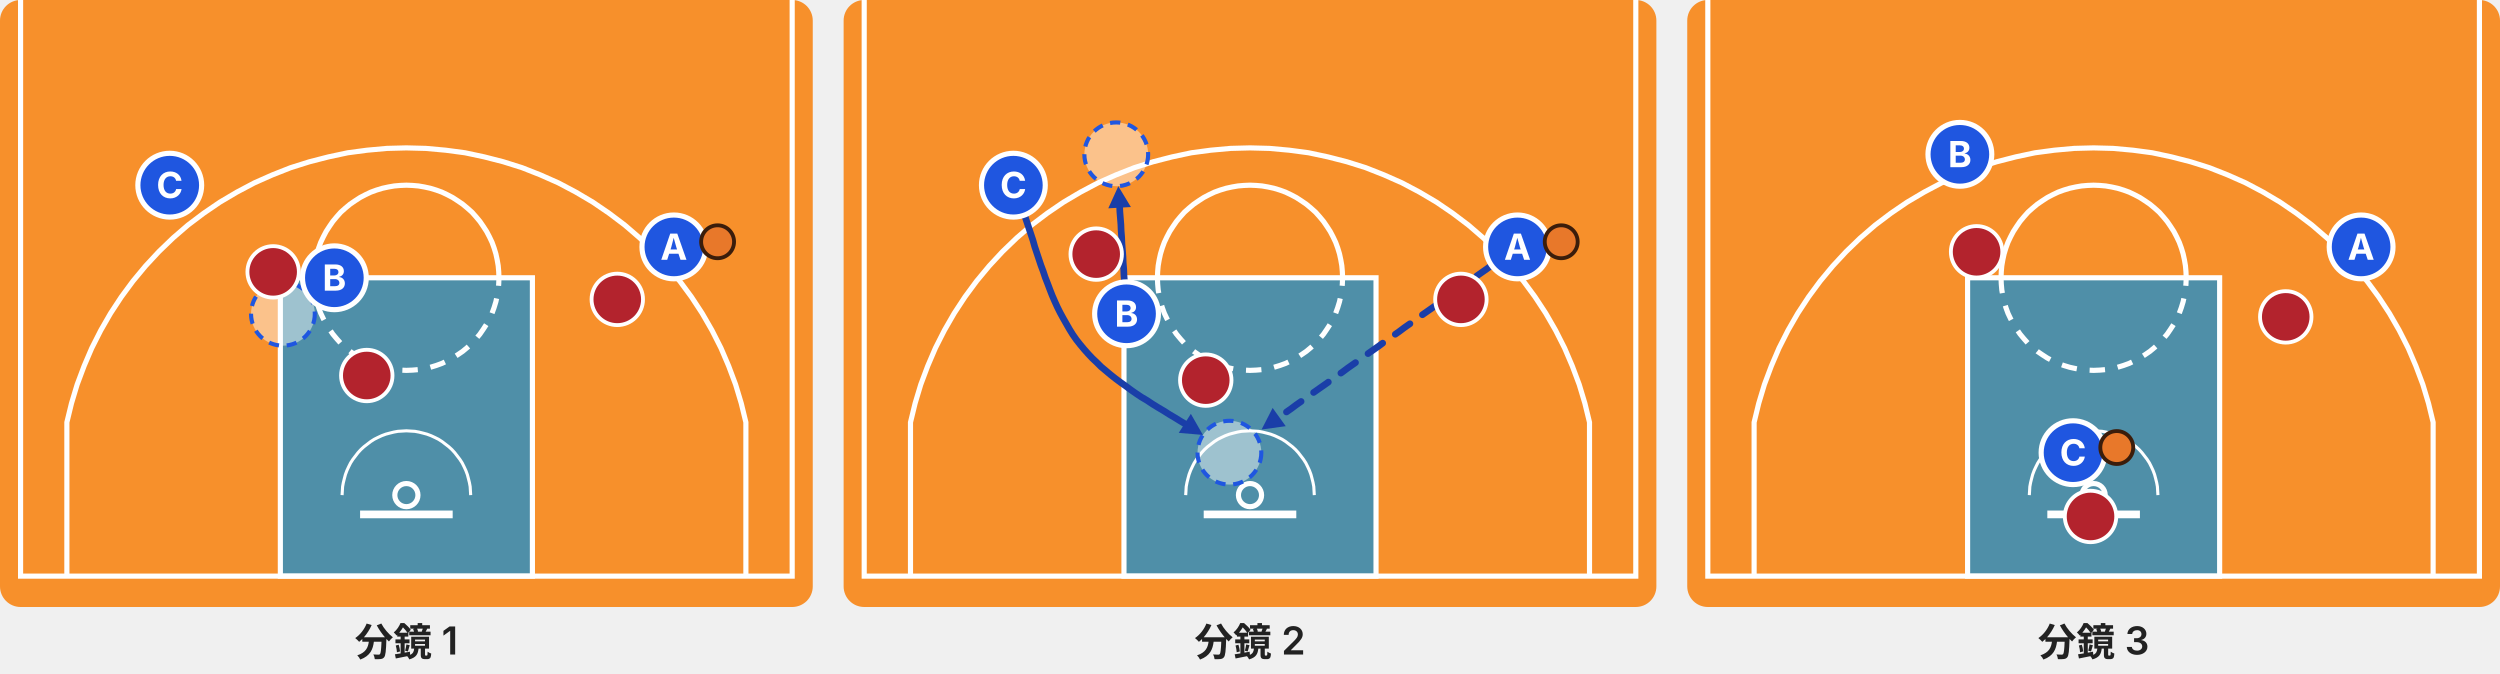
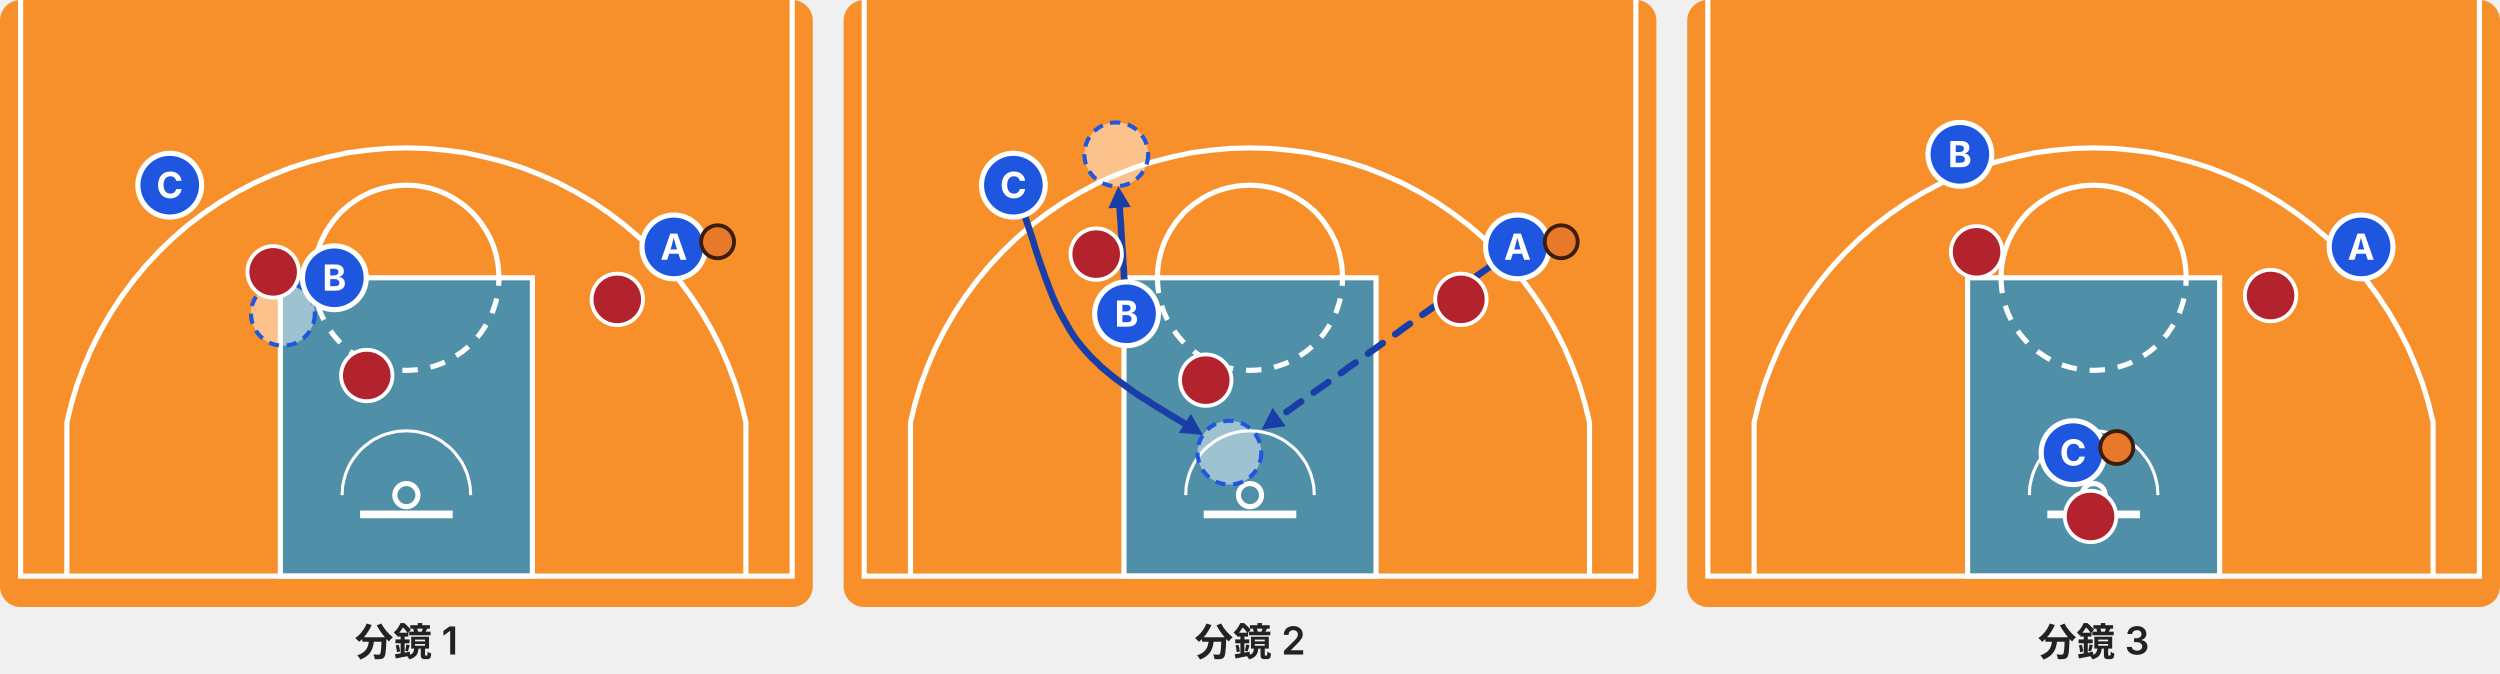
<svg xmlns="http://www.w3.org/2000/svg" viewBox="0 0 972.0 262.0" width="972.0" height="262.0" font-family="-apple-system, 'PingFang TC', 'Noto Sans TC', sans-serif">
  <g transform="translate(0,0)">
    <rect width="316.0" height="236.0" rx="8" fill="#f7902b" />
    <rect x="109.0" y="108.0" width="98.0" height="116.0" fill="#4f8fa8" stroke="#ffffff" stroke-width="2" />
    <polyline points="8.0,0.0 8.0,224.0 308.0,224.0 308.0,0.0" fill="none" stroke="#ffffff" stroke-width="2" />
    <polyline points="194.0,108.0 193.9,105.6 193.7,103.3 193.3,101.0 192.8,98.7 192.1,96.4 191.3,94.2 190.3,92.1 189.2,90.0 187.9,88.0 186.6,86.1 185.1,84.3 183.5,82.5 181.7,80.9 179.9,79.4 178.0,78.1 176.0,76.8 173.9,75.7 171.8,74.7 169.6,73.9 167.3,73.2 165.0,72.7 162.7,72.3 160.4,72.1 158.0,72.0 155.6,72.1 153.3,72.3 151.0,72.7 148.7,73.2 146.4,73.9 144.2,74.7 142.1,75.7 140.0,76.8 138.0,78.1 136.1,79.4 134.3,80.9 132.5,82.5 130.9,84.3 129.4,86.1 128.1,88.0 126.8,90.0 125.7,92.1 124.7,94.2 123.9,96.4 123.2,98.7 122.7,101.0 122.3,103.3 122.1,105.6 122.0,108.0" fill="none" stroke="#ffffff" stroke-width="2" />
    <polyline points="122.0,108.0 122.1,110.4 122.3,112.7 122.7,115.0 123.2,117.3 123.9,119.6 124.7,121.8 125.7,123.9 126.8,126.0 128.1,128.0 129.4,129.9 130.9,131.7 132.5,133.5 134.3,135.1 136.1,136.6 138.0,137.9 140.0,139.2 142.1,140.3 144.2,141.3 146.4,142.1 148.7,142.8 151.0,143.3 153.3,143.7 155.6,143.9 158.0,144.0 160.4,143.9 162.7,143.7 165.0,143.3 167.3,142.8 169.6,142.1 171.8,141.3 173.9,140.3 176.0,139.2 178.0,137.9 179.9,136.6 181.7,135.1 183.5,133.5 185.1,131.7 186.6,129.9 187.9,128.0 189.2,126.0 190.3,123.9 191.3,121.8 192.1,119.6 192.8,117.3 193.3,115.0 193.7,112.7 193.9,110.4 194.0,108.0" fill="none" stroke="#ffffff" stroke-width="2" stroke-dasharray="6 5" />
    <polyline points="290.0,224.0 290.0,164.2 288.2,156.8 286.0,149.5 283.3,142.3 280.3,135.3 276.8,128.4 273.0,121.8 268.8,115.4 264.3,109.3 259.4,103.4 254.2,97.8 248.7,92.5 242.9,87.5 236.8,82.9 230.5,78.6 223.9,74.7 217.1,71.1 210.1,68.0 203.0,65.2 195.7,62.9 188.3,61.0 180.8,59.4 173.3,58.4 165.6,57.7 158.0,57.5 150.4,57.7 142.7,58.4 135.2,59.4 127.7,61.0 120.3,62.9 113.0,65.2 105.9,68.0 98.9,71.1 92.1,74.7 85.5,78.6 79.2,82.9 73.1,87.5 67.3,92.5 61.8,97.8 56.6,103.4 51.7,109.3 47.2,115.4 43.0,121.8 39.2,128.4 35.7,135.3 32.7,142.3 30.0,149.5 27.8,156.8 26.0,164.2 26.0,224.0" fill="none" stroke="#ffffff" stroke-width="2" />
    <polyline points="183.0,192.5 182.9,190.9 182.8,189.2 182.5,187.6 182.1,186.0 181.7,184.5 181.1,182.9 180.4,181.4 179.7,180.0 178.8,178.6 177.8,177.3 176.8,176.0 175.7,174.8 174.5,173.7 173.2,172.7 171.9,171.7 170.5,170.8 169.1,170.1 167.6,169.4 166.0,168.8 164.5,168.4 162.9,168.0 161.3,167.7 159.6,167.6 158.0,167.5 156.4,167.6 154.7,167.7 153.1,168.0 151.5,168.4 150.0,168.8 148.4,169.4 146.9,170.1 145.5,170.8 144.1,171.7 142.8,172.7 141.5,173.7 140.3,174.8 139.2,176.0 138.2,177.3 137.2,178.6 136.3,180.0 135.6,181.4 134.9,182.9 134.3,184.5 133.9,186.0 133.5,187.6 133.2,189.2 133.1,190.9 133.0,192.5" fill="none" stroke="#ffffff" stroke-width="1.2" />
    <line x1="140.0" y1="200.0" x2="176.0" y2="200.0" stroke="#ffffff" stroke-width="3" />
    <circle cx="158.0" cy="192.5" r="4.5" fill="none" stroke="#ffffff" stroke-width="2" />
    <circle cx="110.0" cy="122.0" r="12.4" fill="#ffffff" fill-opacity="0.45" stroke="#1f56e0" stroke-width="1.6" stroke-dasharray="4 3" />
    <circle cx="240.0" cy="116.4" r="10.0" fill="#b3232d" stroke="#fff" stroke-width="1.5" />
    <circle cx="142.6" cy="146.0" r="10.0" fill="#b3232d" stroke="#fff" stroke-width="1.5" />
    <circle cx="106.2" cy="105.7" r="10.0" fill="#b3232d" stroke="#fff" stroke-width="1.5" />
    <circle cx="262.0" cy="96.0" r="12.4" fill="#1f56e0" stroke="#fff" stroke-width="2" />
    <text x="262.0" y="101.0" font-size="14" font-weight="700" fill="#fff" text-anchor="middle">A</text>
    <circle cx="130.0" cy="108.0" r="12.4" fill="#1f56e0" stroke="#fff" stroke-width="2" />
    <text x="130.0" y="113.0" font-size="14" font-weight="700" fill="#fff" text-anchor="middle">B</text>
    <circle cx="66.0" cy="72.0" r="12.4" fill="#1f56e0" stroke="#fff" stroke-width="2" />
    <text x="66.0" y="77.0" font-size="14" font-weight="700" fill="#fff" text-anchor="middle">C</text>
    <circle cx="279.0" cy="94.0" r="6.4" fill="#e8782a" stroke="#3b1d0b" stroke-width="1.5" />
    <text x="158.0" y="255.0" font-size="15" font-weight="600" fill="#222" text-anchor="middle">分鏡 1</text>
  </g>
  <g transform="translate(328,0)">
    <rect width="316.0" height="236.0" rx="8" fill="#f7902b" />
    <rect x="109.0" y="108.0" width="98.0" height="116.0" fill="#4f8fa8" stroke="#ffffff" stroke-width="2" />
    <polyline points="8.0,0.0 8.0,224.0 308.0,224.0 308.0,0.0" fill="none" stroke="#ffffff" stroke-width="2" />
    <polyline points="194.0,108.0 193.9,105.6 193.7,103.3 193.3,101.0 192.8,98.7 192.1,96.4 191.3,94.2 190.3,92.1 189.2,90.0 187.9,88.0 186.6,86.1 185.1,84.3 183.5,82.5 181.7,80.9 179.9,79.4 178.0,78.1 176.0,76.8 173.9,75.7 171.8,74.7 169.6,73.9 167.3,73.2 165.0,72.7 162.7,72.3 160.4,72.1 158.0,72.0 155.6,72.1 153.3,72.3 151.0,72.7 148.7,73.2 146.4,73.9 144.2,74.7 142.1,75.7 140.0,76.8 138.0,78.1 136.1,79.4 134.3,80.9 132.5,82.5 130.9,84.3 129.4,86.1 128.1,88.0 126.8,90.0 125.7,92.1 124.7,94.2 123.9,96.4 123.2,98.7 122.7,101.0 122.3,103.3 122.1,105.6 122.0,108.0" fill="none" stroke="#ffffff" stroke-width="2" />
    <polyline points="122.0,108.0 122.1,110.4 122.3,112.7 122.7,115.0 123.2,117.3 123.9,119.6 124.7,121.8 125.7,123.9 126.8,126.0 128.1,128.0 129.4,129.9 130.9,131.7 132.5,133.5 134.3,135.1 136.1,136.6 138.0,137.9 140.0,139.2 142.1,140.3 144.2,141.3 146.4,142.1 148.7,142.8 151.0,143.3 153.3,143.7 155.6,143.9 158.0,144.0 160.4,143.9 162.7,143.7 165.0,143.3 167.3,142.8 169.6,142.1 171.8,141.3 173.9,140.3 176.0,139.2 178.0,137.9 179.9,136.6 181.7,135.1 183.5,133.5 185.1,131.7 186.6,129.9 187.9,128.0 189.2,126.0 190.3,123.9 191.3,121.8 192.1,119.6 192.8,117.3 193.3,115.0 193.7,112.7 193.9,110.4 194.0,108.0" fill="none" stroke="#ffffff" stroke-width="2" stroke-dasharray="6 5" />
    <polyline points="290.0,224.0 290.0,164.2 288.2,156.8 286.0,149.5 283.3,142.3 280.3,135.3 276.8,128.4 273.0,121.8 268.8,115.4 264.3,109.3 259.4,103.4 254.2,97.8 248.7,92.5 242.9,87.5 236.8,82.9 230.5,78.6 223.9,74.7 217.1,71.1 210.1,68.0 203.0,65.2 195.7,62.9 188.3,61.0 180.8,59.4 173.3,58.4 165.6,57.7 158.0,57.5 150.4,57.7 142.7,58.4 135.2,59.4 127.7,61.0 120.3,62.9 113.0,65.2 105.9,68.0 98.9,71.1 92.1,74.7 85.5,78.6 79.2,82.9 73.1,87.5 67.3,92.5 61.8,97.8 56.6,103.4 51.7,109.3 47.2,115.4 43.0,121.8 39.2,128.4 35.7,135.3 32.7,142.3 30.0,149.5 27.8,156.8 26.0,164.2 26.0,224.0" fill="none" stroke="#ffffff" stroke-width="2" />
    <polyline points="183.0,192.5 182.9,190.9 182.8,189.2 182.5,187.6 182.1,186.0 181.7,184.5 181.1,182.9 180.4,181.4 179.7,180.0 178.8,178.6 177.8,177.3 176.8,176.0 175.7,174.8 174.5,173.7 173.2,172.7 171.9,171.7 170.5,170.8 169.1,170.1 167.6,169.4 166.0,168.8 164.5,168.4 162.9,168.0 161.3,167.7 159.6,167.6 158.0,167.5 156.4,167.6 154.7,167.7 153.1,168.0 151.5,168.4 150.0,168.8 148.4,169.4 146.9,170.1 145.5,170.8 144.1,171.7 142.8,172.7 141.5,173.7 140.3,174.8 139.2,176.0 138.2,177.3 137.2,178.6 136.3,180.0 135.6,181.4 134.9,182.9 134.3,184.5 133.9,186.0 133.5,187.6 133.2,189.2 133.1,190.9 133.0,192.5" fill="none" stroke="#ffffff" stroke-width="1.2" />
    <line x1="140.0" y1="200.0" x2="176.0" y2="200.0" stroke="#ffffff" stroke-width="3" />
    <circle cx="158.0" cy="192.5" r="4.5" fill="none" stroke="#ffffff" stroke-width="2" />
    <circle cx="150.0" cy="176.0" r="12.4" fill="#ffffff" fill-opacity="0.45" stroke="#1f56e0" stroke-width="1.6" stroke-dasharray="4 3" />
    <circle cx="106.0" cy="60.0" r="12.4" fill="#ffffff" fill-opacity="0.45" stroke="#1f56e0" stroke-width="1.6" stroke-dasharray="4 3" />
    <polyline points="70.3,83.6 70.4,83.8 71.2,86.2 72.0,88.6 72.8,91.0 73.6,93.4 74.3,95.9 75.1,98.3 75.9,100.7 76.7,103.1 77.6,105.5 78.4,107.9 79.3,110.2 80.2,112.6 81.1,114.9 82.1,117.2 83.1,119.4 84.2,121.6 85.4,123.8 86.6,125.9 87.8,128.0 89.1,130.1 90.5,132.1 92.0,134.0 93.5,135.8 95.1,137.6 96.7,139.3 98.4,140.9 100.1,142.6 101.9,144.1 103.8,145.7 105.7,147.2 107.7,148.7 109.7,150.1 111.7,151.6 113.7,153.0 115.8,154.4 118.0,155.7 120.1,157.1 122.2,158.4 124.4,159.7 126.6,161.1 128.8,162.4 130.9,163.7 133.1,165.0 133.9,165.5" fill="none" stroke="#1a3ea8" stroke-width="2.6" stroke-linecap="round" stroke-linejoin="round" />
    <polygon points="139.7,169.1 135.0,160.9 130.3,168.3" fill="#1a3ea8" />
    <polyline points="109.2,109.6 109.2,109.6 109.0,107.1 108.9,104.6 108.7,102.2 108.6,99.7 108.4,97.2 108.2,94.7 108.1,92.2 107.9,89.8 107.8,87.3 107.6,84.8 107.4,82.3 107.3,79.8 107.2,79.2" fill="none" stroke="#1a3ea8" stroke-width="2.6" stroke-linecap="round" stroke-linejoin="round" />
    <polygon points="106.8,72.4 102.9,81.0 111.7,80.5" fill="#1a3ea8" />
    <polyline points="251.9,103.2 250.0,104.6 248.0,106.0 246.0,107.4 244.0,108.9 242.0,110.3 240.0,111.7 238.0,113.1 236.0,114.6 234.0,116.0 232.0,117.4 230.0,118.9 228.0,120.3 226.0,121.7 224.0,123.1 222.0,124.6 220.0,126.0 218.0,127.4 216.0,128.9 214.0,130.3 212.0,131.7 210.0,133.1 208.0,134.6 206.0,136.0 204.0,137.4 202.0,138.9 200.0,140.3 198.0,141.7 196.0,143.1 194.0,144.6 192.0,146.0 190.0,147.4 188.0,148.9 186.0,150.3 184.0,151.7 182.0,153.1 180.0,154.6 178.0,156.0 176.0,157.4 174.0,158.9 172.0,160.3 170.0,161.7 168.1,163.1" fill="none" stroke="#1a3ea8" stroke-width="2.6" stroke-linecap="round" stroke-linejoin="round" stroke-dasharray="7 6" />
    <polygon points="162.5,167.0 171.9,165.7 166.8,158.6" fill="#1a3ea8" />
    <circle cx="240.0" cy="116.4" r="10.0" fill="#b3232d" stroke="#fff" stroke-width="1.5" />
    <circle cx="140.8" cy="147.8" r="10.0" fill="#b3232d" stroke="#fff" stroke-width="1.5" />
    <circle cx="98.2" cy="98.8" r="10.0" fill="#b3232d" stroke="#fff" stroke-width="1.5" />
    <circle cx="262.0" cy="96.0" r="12.4" fill="#1f56e0" stroke="#fff" stroke-width="2" />
    <text x="262.0" y="101.0" font-size="14" font-weight="700" fill="#fff" text-anchor="middle">A</text>
    <circle cx="110.0" cy="122.0" r="12.4" fill="#1f56e0" stroke="#fff" stroke-width="2" />
    <text x="110.0" y="127.0" font-size="14" font-weight="700" fill="#fff" text-anchor="middle">B</text>
    <circle cx="66.0" cy="72.0" r="12.4" fill="#1f56e0" stroke="#fff" stroke-width="2" />
    <text x="66.0" y="77.0" font-size="14" font-weight="700" fill="#fff" text-anchor="middle">C</text>
    <circle cx="279.0" cy="94.0" r="6.4" fill="#e8782a" stroke="#3b1d0b" stroke-width="1.5" />
    <text x="158.0" y="255.0" font-size="15" font-weight="600" fill="#222" text-anchor="middle">分鏡 2</text>
  </g>
  <g transform="translate(656,0)">
    <rect width="316.0" height="236.0" rx="8" fill="#f7902b" />
    <rect x="109.0" y="108.0" width="98.0" height="116.0" fill="#4f8fa8" stroke="#ffffff" stroke-width="2" />
    <polyline points="8.0,0.0 8.0,224.0 308.0,224.0 308.0,0.0" fill="none" stroke="#ffffff" stroke-width="2" />
    <polyline points="194.0,108.0 193.9,105.6 193.7,103.3 193.3,101.0 192.8,98.7 192.1,96.4 191.3,94.2 190.3,92.1 189.2,90.0 187.9,88.0 186.6,86.1 185.1,84.3 183.5,82.5 181.7,80.9 179.9,79.4 178.0,78.1 176.0,76.8 173.9,75.7 171.8,74.7 169.6,73.9 167.3,73.2 165.0,72.7 162.7,72.3 160.4,72.1 158.0,72.0 155.6,72.1 153.3,72.3 151.0,72.7 148.7,73.2 146.4,73.9 144.2,74.7 142.1,75.7 140.0,76.8 138.0,78.1 136.1,79.4 134.3,80.9 132.5,82.5 130.9,84.3 129.4,86.1 128.1,88.0 126.8,90.0 125.7,92.1 124.7,94.2 123.9,96.4 123.2,98.7 122.7,101.0 122.3,103.3 122.1,105.6 122.0,108.0" fill="none" stroke="#ffffff" stroke-width="2" />
    <polyline points="122.0,108.0 122.1,110.4 122.3,112.7 122.7,115.0 123.2,117.3 123.9,119.6 124.7,121.8 125.7,123.9 126.8,126.0 128.1,128.0 129.4,129.9 130.9,131.7 132.5,133.5 134.3,135.1 136.1,136.6 138.0,137.9 140.0,139.2 142.1,140.3 144.2,141.3 146.4,142.1 148.7,142.8 151.0,143.3 153.3,143.7 155.6,143.9 158.0,144.0 160.4,143.9 162.7,143.7 165.0,143.3 167.3,142.8 169.6,142.1 171.8,141.3 173.9,140.3 176.0,139.2 178.0,137.9 179.9,136.6 181.7,135.1 183.5,133.5 185.1,131.7 186.6,129.9 187.9,128.0 189.2,126.0 190.3,123.9 191.3,121.8 192.1,119.6 192.8,117.3 193.3,115.0 193.7,112.7 193.9,110.4 194.0,108.0" fill="none" stroke="#ffffff" stroke-width="2" stroke-dasharray="6 5" />
    <polyline points="290.0,224.0 290.0,164.2 288.2,156.8 286.0,149.5 283.3,142.3 280.3,135.3 276.8,128.4 273.0,121.8 268.8,115.4 264.3,109.3 259.4,103.4 254.2,97.8 248.7,92.5 242.9,87.5 236.8,82.9 230.5,78.6 223.9,74.7 217.1,71.1 210.1,68.0 203.0,65.2 195.7,62.9 188.3,61.0 180.8,59.4 173.3,58.4 165.6,57.7 158.0,57.5 150.4,57.7 142.7,58.4 135.2,59.4 127.7,61.0 120.3,62.9 113.0,65.2 105.9,68.0 98.9,71.1 92.1,74.7 85.5,78.6 79.2,82.9 73.1,87.5 67.3,92.5 61.8,97.8 56.6,103.4 51.7,109.3 47.2,115.4 43.0,121.8 39.2,128.4 35.7,135.3 32.7,142.3 30.0,149.5 27.8,156.8 26.0,164.2 26.0,224.0" fill="none" stroke="#ffffff" stroke-width="2" />
    <polyline points="183.0,192.5 182.9,190.9 182.8,189.2 182.5,187.6 182.1,186.0 181.7,184.5 181.1,182.9 180.4,181.4 179.7,180.0 178.8,178.6 177.8,177.3 176.8,176.0 175.7,174.8 174.5,173.7 173.2,172.7 171.9,171.7 170.5,170.8 169.1,170.1 167.6,169.4 166.0,168.8 164.5,168.4 162.9,168.0 161.3,167.7 159.6,167.6 158.0,167.5 156.4,167.6 154.7,167.7 153.1,168.0 151.5,168.4 150.0,168.8 148.4,169.4 146.9,170.1 145.5,170.8 144.1,171.7 142.8,172.7 141.5,173.7 140.3,174.8 139.2,176.0 138.2,177.3 137.2,178.6 136.3,180.0 135.6,181.4 134.9,182.9 134.3,184.5 133.9,186.0 133.5,187.6 133.2,189.2 133.1,190.9 133.0,192.5" fill="none" stroke="#ffffff" stroke-width="1.2" />
    <line x1="140.0" y1="200.0" x2="176.0" y2="200.0" stroke="#ffffff" stroke-width="3" />
    <circle cx="158.0" cy="192.5" r="4.5" fill="none" stroke="#ffffff" stroke-width="2" />
-     <circle cx="232.7" cy="123.2" r="10.0" fill="#b3232d" stroke="#fff" stroke-width="1.5" />
+     <circle cx="226.8" cy="114.9" r="10.0" fill="#b3232d" stroke="#fff" stroke-width="1.5" />
    <circle cx="156.8" cy="200.8" r="10.0" fill="#b3232d" stroke="#fff" stroke-width="1.5" />
    <circle cx="112.5" cy="97.9" r="10.0" fill="#b3232d" stroke="#fff" stroke-width="1.5" />
    <circle cx="262.0" cy="96.0" r="12.4" fill="#1f56e0" stroke="#fff" stroke-width="2" />
    <text x="262.0" y="101.0" font-size="14" font-weight="700" fill="#fff" text-anchor="middle">A</text>
    <circle cx="106.0" cy="60.0" r="12.4" fill="#1f56e0" stroke="#fff" stroke-width="2" />
    <text x="106.0" y="65.0" font-size="14" font-weight="700" fill="#fff" text-anchor="middle">B</text>
    <circle cx="150.0" cy="176.0" r="12.4" fill="#1f56e0" stroke="#fff" stroke-width="2" />
    <text x="150.0" y="181.0" font-size="14" font-weight="700" fill="#fff" text-anchor="middle">C</text>
    <circle cx="167.0" cy="174.0" r="6.4" fill="#e8782a" stroke="#3b1d0b" stroke-width="1.5" />
    <text x="158.0" y="255.0" font-size="15" font-weight="600" fill="#222" text-anchor="middle">分鏡 3</text>
  </g>
</svg>
